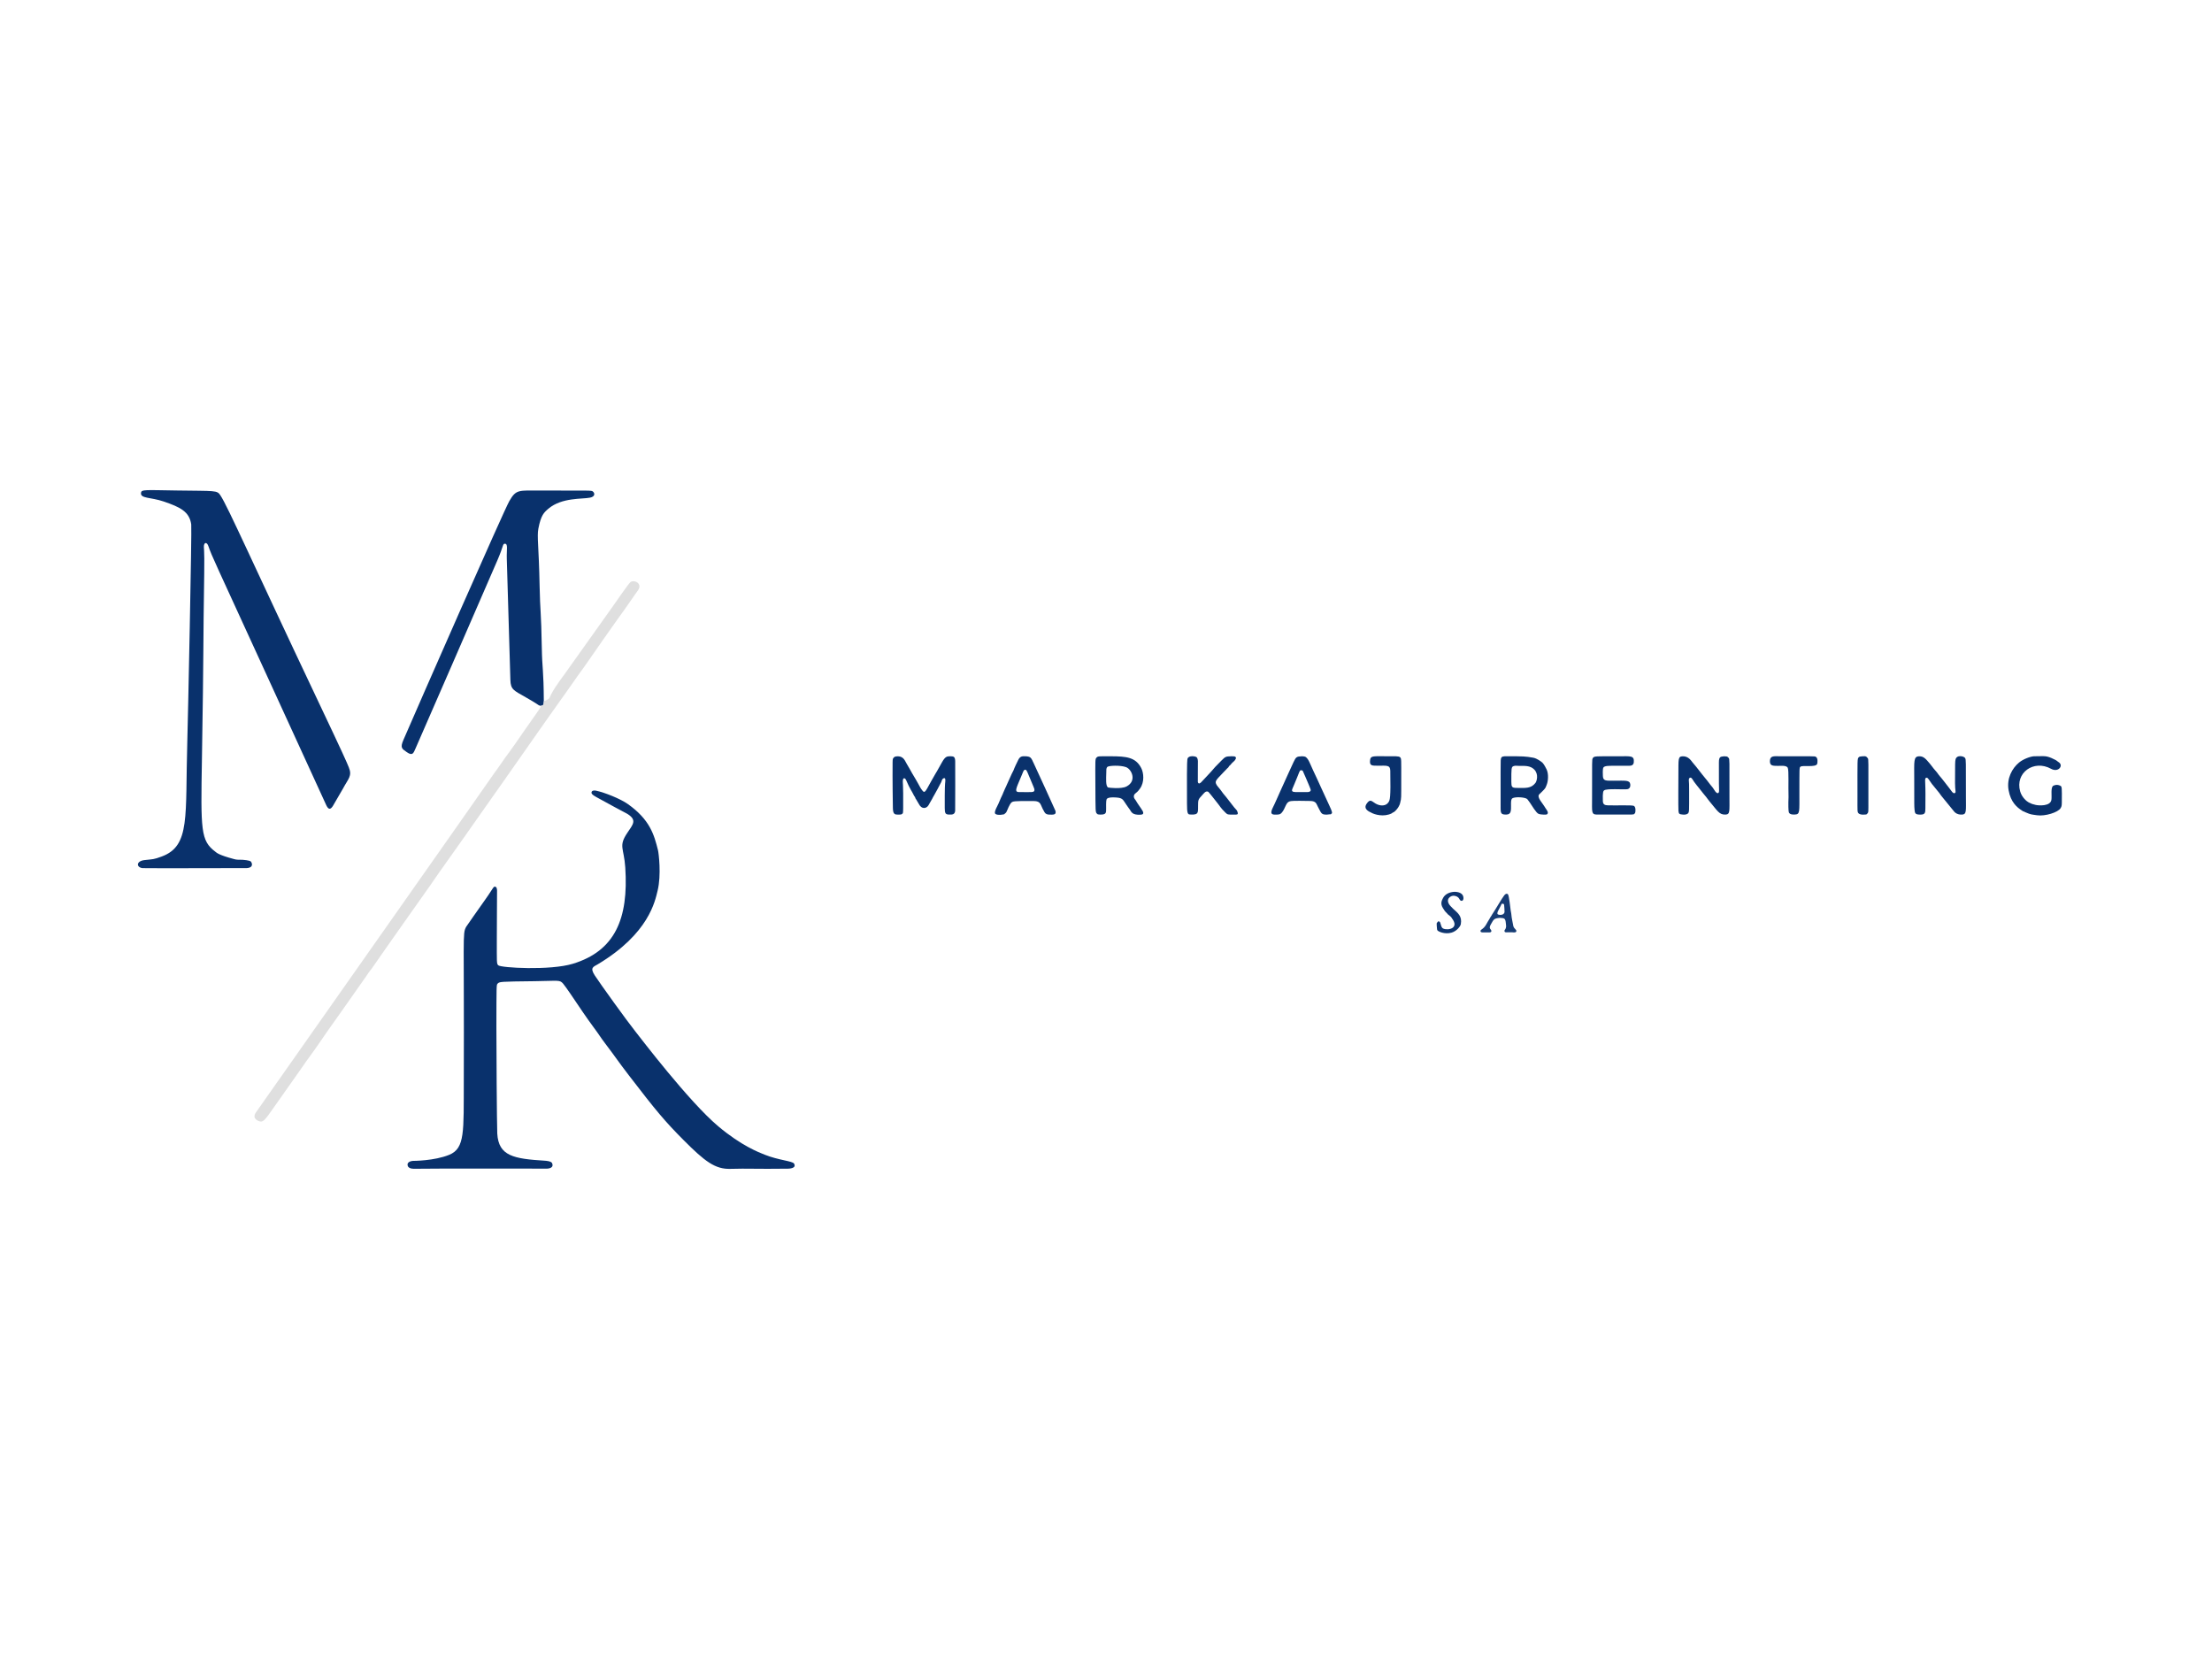
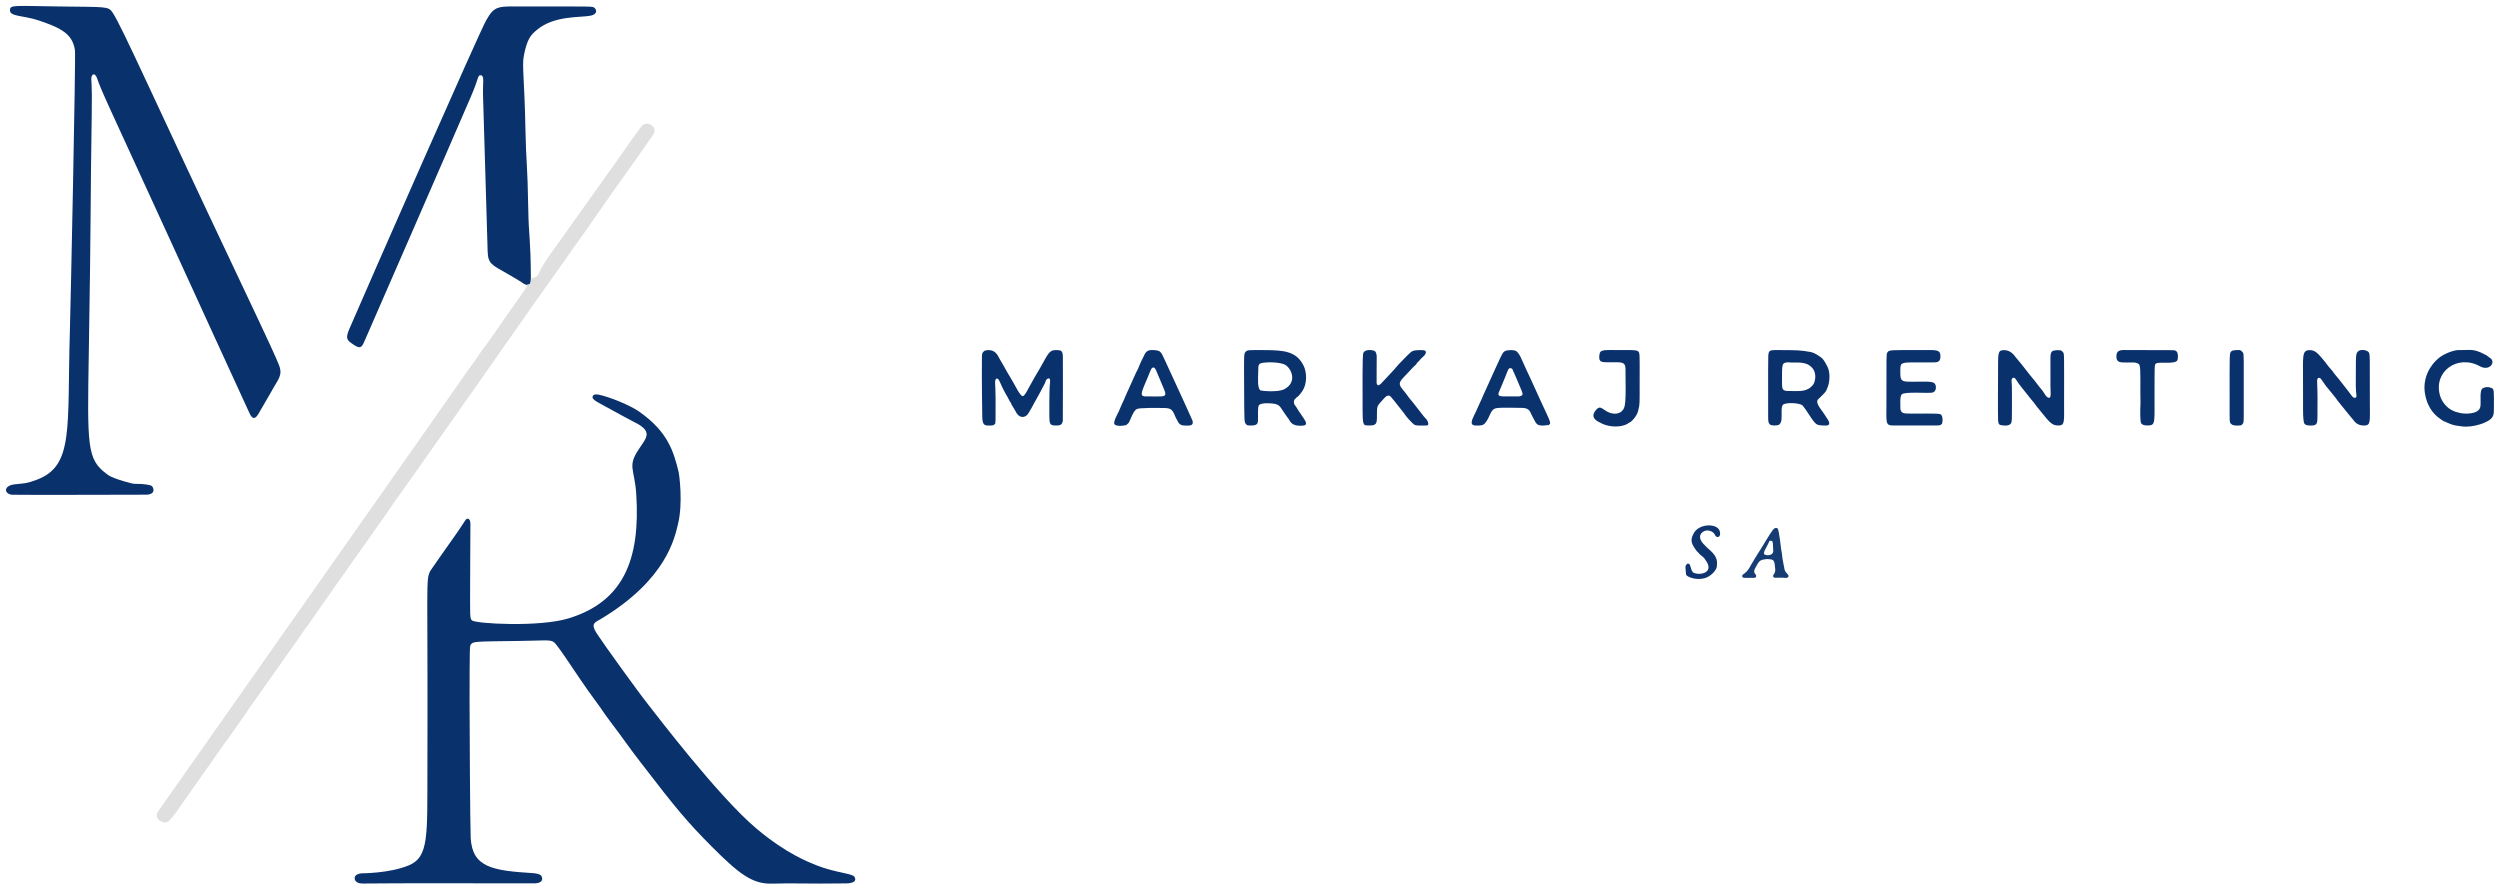
- <svg xmlns="http://www.w3.org/2000/svg" xml:space="preserve" style="fill-rule:evenodd;clip-rule:evenodd;stroke-linejoin:round;stroke-miterlimit:2" viewBox="0 0 4000 3000">
+ <svg xmlns="http://www.w3.org/2000/svg" xml:space="preserve" style="fill-rule:evenodd;clip-rule:evenodd;stroke-linejoin:round;stroke-miterlimit:2" viewBox="241 878 3496 1244">
  <path d="M4050-3050h4000V-50H4050z" style="fill:none" transform="translate(-4050 3050)" />
  <path d="M534.046 310.513c.623 10.551 7.703 11.823 22.471 12.728.274.017 2.815.173 3.245 1.115 1.107 2.427-1.963 2.58-2.236 2.594-1.061.053-55.719-.102-62.024.07-.267.007-3.012.223-3.49-1.397-.616-2.081 2.203-2.29 2.473-2.309.04-.003 9.976.033 17-2.849 7.463-3.063 6.762-10.803 6.843-34.965.229-68.372-.717-68.646 1.091-72.048.27-.507 6.587-9.407 6.999-10.01 1.43-2.097 2.879-3.952 4.883-7.104.091-.143 1.035-1.628 1.263-1.705 1.384-.466 1.381 1.599 1.381 1.78-.012 11.06-.107 11.039-.107 22.087 0 11.741-.132 12.187.67 12.99 1.178 1.18 24.332 2.549 35.067-.735 19.649-6.009 26.172-20.979 24.569-45.226-.611-9.243-3.305-9.899.989-16.267 2.62-3.886 4.538-5.861.305-8.663-1.042-.69-1.127-.514-13.728-7.46-1.353-.746-3.403-1.744-3.428-2.639-.039-1.448 2.026-1.021 2.216-.981 3.84.794 11.345 3.782 14.823 6.241 10.491 7.417 12.404 14.571 14.191 21.737.302 1.208 1.637 11.567-.19 18.955-1.17 4.729-3.944 20.111-28.103 34.573-1.998 1.196-3.822 1.483-1.369 5.252 2.501 3.844 14.972 21.176 18.866 26.056 2.368 2.968 25.218 33.1 39.114 44.775 10.868 9.132 19.056 12.215 21.714 13.279 6.682 2.674 13.104 2.967 13.831 4.193 1.389 2.342-2.565 2.394-2.863 2.398-15.45.206-18.565-.166-27.011.085-7.141.213-11.97-3.442-22.02-13.544-8.731-8.778-12.762-13.577-25.603-30.306-5.67-7.387-5.477-7.513-11.089-14.925-2.842-3.752-2.657-3.87-5.481-7.651-3.239-4.339-7.606-10.874-8.248-11.834-.471-.706-4.782-7.157-6.093-8.691-1.63-1.906-2.065-1.299-13.459-1.16-16.281.198-16.543.175-17.399 1.277-.434.56-.435.646-.473 20.271-.017 9.006.21 45.266.41 50.013M414.487 181.955c.311.022 3.167.221 3.813.776.488.418 1.629 2.838-1.772 3.114-.24.019-48.333.121-49.087.02-2.922-.394-3.016-3.321 1.003-3.774 4.1-.461 4.147-.232 8.027-1.664 13.597-5.018 11.008-18.71 12.045-53.927.297-10.049 2.178-99.559 1.845-101.981-.837-6.085-5.316-8.185-12.938-10.788-6.059-2.069-11.134-1.298-10.624-4.145.273-1.523 1.788-1.24 16.7-1.017 18.319.275 18.938-.165 20.535 2.239 3.554 5.348 14.92 31.275 45.056 94.883 13.313 28.102 14.165 30.188 15.261 32.872 1.669 4.084-.264 5.288-2.761 9.989-.022.042-4.451 7.724-4.761 8.195-1.205 1.834-2.087 1.589-3.049-.388-.758-1.557-24.859-54.26-27.017-58.98-26.138-57.157-26.367-57.064-28.394-62.797-.581-1.642-1.765-1.888-2.045-.155-.166 1.033.325 1.023.133 13.072-.55 34.573-.188 34.558-1.07 86.999-.567 33.721-.647 38.46 6.339 43.695.566.424 1.38 1.481 8.739 3.43 1.553.411 1.57.234 4.022.332M555.898 107.51c-.091.359.022.75-.069 1.108-.144.567-.357.739-.412.783-.403.325-.543-.011-.942.311-.289-.147-.632-.163-.92-.31-.513-.261-.384-.463-6.144-3.746-5.706-3.252-7.077-3.631-7.209-8.146l-1.688-57.01c-.119-4.308.694-7.071-.997-6.927-.987.084-.435.843-3.407 7.76-7.43 17.298-35.323 81.202-38.403 88.259-1.041 2.384-1.427 3.694-4.145 1.818-2.329-1.609-3.168-2.054-1.59-5.71 7.469-17.303 47.063-107.463 49.703-112.102 3.227-5.669 4.375-5.008 14.825-5.008 23.6 0 23.699-.083 24.399.432.917.674 1.301 2.373-1.299 2.905-3.692.755-13.179-.143-19.471 5.126-2.164 1.813-3.58 3.119-4.789 9.419-.72 3.752.232 8.232.587 27.013.224 11.855.75 11.82 1.031 29.001.163 9.889.854 9.852.94 25.024" style="fill:#09316c" transform="translate(-1157.687 853.971)scale(3.85156)" />
  <path d="M555.898 107.51c1.679-.772 1.758-.644 2.433-1.285.797-.755-.153-1.392 7.4-11.56.83-1.117 22.714-31.908 22.851-32.107.617-.894 7.081-10.267 7.99-10.972 1.674-1.296 5.716.532 3.632 3.724-.472.723-.547.648-6.194 8.844-1.385 2.01-5.109 6.934-18.999 27.009-.768 1.108-2.996 4.155-3.259 4.514-.256.35-6.736 9.669-9.923 14.057-1.953 2.689-7.222 10.213-7.846 11.104-2.609 3.726-30.446 43.479-32.685 46.52-1.185 1.61-1.066 1.687-14.428 20.4-1.467 2.054-3.468 5.023-3.765 5.463-.138.206-20.978 29.625-28.091 39.928-.106.154-1.377 1.682-2.448 3.397-.046.075-11.218 15.926-11.973 17.021-3.098 4.497-3.932 5.375-9.553 13.608-4.621 6.769-4.816 6.611-9.458 13.383-1.108 1.616-11.187 15.849-11.983 17.011-5.121 7.475-5.594 7.496-7.16 7.177-.2-.04-3.777-1.031-1.749-4.123.193-.294 10.543-14.982 10.695-15.203 2.795-4.068 95.944-136.356 101.565-144.597.388-.569.497-.487 4.963-7.031.739-1.083.925-.948 9.463-13.378 2.071-3.016 6.598-9.261 6.881-9.914.109-.25.109-.538.218-.788.399-.322.539.014.942-.311.055-.044.268-.216.412-.783.091-.358-.022-.749.069-1.108" style="fill:#dfdfdf" transform="translate(-1157.687 853.971)scale(3.85156)" />
  <path d="M251.94 142.502c-.068 3.136.477 4.872-4.431 4.723-1.642-.05-1.626-.159-2.116-.597-1.252-1.123-1.12-1.393-1.219-21.126-.092-18.22-.182-18.424.844-19.467 1.037-1.054 1.262-.984 10.485-.947 11.046.044 17.778.666 21.805 8.505 1.762 3.43 2.504 10.078-.907 14.835-.166.23-1.301 1.812-2.297 2.694-.179.158-.439.204-.616.364-.176.16-.248.413-.421.576-.223.209-.677.198-.985 1.294-.5 1.78.847 2.95 1.096 3.349 1.556 2.485 1.482 2.513 3.185 4.889.167.233 1.099 1.532 1.949 3.001.111.192 1.372 2.371-.866 2.642-3.725.452-5.52-.516-5.942-.744-1.425-.769-2.064-2.386-2.343-2.745-1.291-1.668-1.19-1.709-2.434-3.41-2.586-3.538-2.362-5.079-7.252-5.45-6.527-.496-7.053.922-7.259 1.477-.397 1.071-.276 6.102-.276 6.137m.1-25.002c-.075 3.605-.537 9.302 1.385 10.141.371.162 9.405 1.274 13.26-.742 7.698-4.026 3.657-12.506-.37-13.965-4.174-1.512-12.491-1.149-13.518-.134-.506.501-.66 1.496-.681 1.636z" style="fill:#0a326c;fill-opacity:1" transform="translate(1369.713 1104.585)scale(2.50263)" />
  <path d="M537.04 109.499c.003-.092-.154-2.893.706-3.753.832-.832 3.401-.672 3.756-.671 12.186.021 13.169.026 19.069 1.053 2.891.504 6.396 3.345 6.67 3.625 1.168 1.197 2.61 4.041 2.992 4.859 1.547 3.31 1.091 8.412.135 10.837-.936 2.374-.804 2.477-2.589 4.318-2.691 2.775-2.806 2.657-2.999 2.931-1.626 2.311 2.438 5.994 4.631 9.863.407.719 2.962 3.479.926 4.572-.239.128-4.003.319-5.937-.447-1.825-.722-4.998-6.372-6.185-7.992-1.886-2.573-1.881-2.575-2.093-2.746-1.621-1.308-8.535-1.749-10.656-.488-1.196.711-.947 4.252-.952 5.04-.021 3.271.278 6.514-3.036 6.673-4.016.192-4.483-.673-4.489-4.674-.043-28.754-.007-30.361.051-33m13.458 2.536c-2.682-.041-2.706-.286-4.097.147-1.753.547-1.664 1.736-1.665 11.318 0 3.746.416 4.417 3.758 4.443 6.413.049 10.495.604 13.7-3.662.836-1.113 2.474-6.096-.886-9.597-2.881-3.003-7.096-2.641-10.81-2.649" style="fill:#0a316c;fill-opacity:1" transform="translate(1369.713 1104.585)scale(2.50263)" />
  <path d="M139.506 105.075c1.52.228 3.273-.393 3.382 3.414.003.081.075 35.08-.03 36.046-.305 2.8-2.235 2.723-4.351 2.679-2.674-.056-3.152-.905-3.169-4.713-.069-15.346.185-17.491.364-19.001.518-4.366-1.898-2.028-2.044-1.862-.486.55-.213 1.212-1.878 4.014-.127.214-.075.234-1.439 2.753-2.513 4.64-3.208 5.787-3.507 6.279-.278.459-.097.554-3.285 5.851-1.396 2.32-4.905 3.146-6.986-1.072-.289-.587-1.673-2.862-1.823-3.108-.652-1.072-.701-1.04-.745-1.139-.06-.136.075-.308.019-.445-.14-.345-.555-.394-1.435-2.315-.821-1.794-2.398-3.681-5.075-9.959-.798-1.871-2.119-2.157-2.427-.144-.244 1.593.382 1.582.21 20.147-.002.302-.03 3.33-.248 3.766-.082.164-.293.222-.423.351-.395.394-.38.647-3.115.629-2.194-.014-3.57-.22-3.643-4.758-.043-2.638-.335-20.745-.203-32.987.028-2.525.227-2.71.594-3.172.264-.332.654-1.269 3.256-1.232 4.263.059 5.235 3.685 6.247 5.257 1.146 1.779 3.767 6.64 4 6.998.99 1.52 3.98 6.8 4.318 7.396 1.633 2.885 1.48 2.971 3.089 5.078 1.049 1.372 1.565 1.262 2.604-.093.581-.758.523-.789 4.02-7.077.226-.407 2.244-4.035 2.902-5.061.406-.635.933-1.457 4.663-8.181 2.658-4.793 4.06-4.173 6.158-4.339" style="fill:#09316c;fill-opacity:1" transform="translate(1369.713 1104.585)scale(2.50263)" />
  <path d="M836.062 143.529c-.217-2.598-.206-2.595-.209-22.029-.003-13.073-.626-16.329 3.641-16.396 3.18-.049 4.69 1.828 7.823 5.549 2.065 2.453 1.843 2.608 4.009 4.992 1.689 1.859 1.463 2.022 3.09 3.925.848.991.848.982.922 1.068 1.62 1.901 1.484 1.983 3.092 3.918 1.772 2.132 3.883 5.135 4.782 6.245.118.146 1.297 1.602 2.249.662.638-.629-.12-1.602-.126-6.962-.018-15.107.082-15.631.338-16.965.732-3.818 6.239-2.566 6.963-1.121.657 1.31.549 1.392.562 28.085.006 9.944.575 12.506-2.717 12.722-4.238.279-5.875-2.327-6.12-2.6-.773-.856-6.56-8.03-6.728-8.232-2.446-2.926-2.865-3.594-3.078-3.932-.273-.434-.368-.585-3.991-5.006-1.851-2.26-1.904-2.193-3.516-4.62-.119-.179-1.272-1.914-1.669-2.097-1.752-.809-1.661 1.58-1.654 1.774.38 9.994.185 9.98.185 19.991.001 3.488-.244 4.694-3.414 4.739-4.313.061-4.103-1.129-4.434-3.71" style="fill:#0a316c;fill-opacity:1" transform="translate(1369.713 1104.585)scale(2.50263)" />
  <path d="M698.496 105.096c1.833.215 2.112-.23 3.279 1.21.695.858.595.997.567 28.194-.011 10.265.52 12.59-2.854 12.719-4.541.172-5.642-2.521-11.816-9.862-1.62-1.927-1.411-2.068-3.062-3.946-1.004-1.142-2.087-2.574-2.261-2.804-2.23-2.944-5.22-6.231-6.878-9.082-1.004-1.726-2.648-1.113-2.479.997.184 2.306.212 2.29.212 7.978 0 14.269.131 14.882-.837 15.87-.221.225-1.113 1.136-3.857.837-2.355-.257-2.79-.346-3.029-2.705-.19-1.878-.037-25.702-.035-26.002.091-11.414-.405-13.257 3.04-13.396 4.216-.17 6.234 3.258 7.097 4.332.888 1.104.893 1.085 2.716 3.235.44.518 3.736 4.802 4.426 5.652 1.78 2.193 1.74 2.208 3.553 4.366 1.16 1.38 1.016 1.467 2.176 2.846 1.877 2.23 1.876 2.211 3.443 4.661.971 1.518 3.086 2.842 2.938-.68-.067-1.6-.168-4.019-.119-20.015.013-4.45 1.34-4.054 3.78-4.405" style="fill:#09316c;fill-opacity:1" transform="translate(1369.713 1104.585)scale(2.50263)" />
  <path d="M193.501 105.066c4.092.237 4.156.888 6.231 5.326 1.416 3.029 15.4 33.408 15.605 34.154.848 3.083-1.886 2.783-4.821 2.673-2.695-.102-3.325-2.201-3.482-2.456-2.815-4.553-1.778-7.288-7.533-7.341-14.544-.134-15.01.265-15.984 1.098-1.269 1.086-2.995 5.403-3.195 5.902-.612 1.531-.997 1.679-1.715 2.238-.126.099-.186.291-.338.343-.137.047-.127-.001-1.789.295-1.24.221-4.227.221-4.8-.884-.719-1.387 1.904-5.801 2.454-7.07 1.803-4.163 1.727-4.169 3.099-6.959.144-.292.022-.32 1.587-3.738.074-.162.815-1.779.943-2.026.362-.7.251-.737 4.045-8.983.088-.192.114-.174 1.204-2.348.306-.61.037-.727 3.53-7.767 1.407-2.836 3.469-2.401 4.959-2.457m-3.001 25.897c7.664-.004 9.57.434 9.65-1.484.047-1.101-.21-1.06-5.055-12.808-.926-2.246-1.611-1.859-1.613-1.859-1.204-.035-1.557 1.665-3.219 5.59-3.387 8-4.474 10.099-1.848 10.531.165.027.154.002 2.085.03" style="fill:#0a326c;fill-opacity:1" transform="translate(1369.713 1104.585)scale(2.50263)" />
  <path d="M393.51 105.079c1.811.262 2.449-.248 4.246 2.263 1.074 1.502 2.555 5.611 6.3 13.362.221.458 2.916 6.381 3.169 6.936 2.968 6.524 2.937 6.521 5.986 12.996 2.25 4.779 2.049 5.22 1.852 5.653-.076.166-.292.221-.423.348s-.191.346-.362.409c-.196.072-.416-.066-.624-.046-2.058.195-2.043.376-4.106.149-2.4-.264-2.811-2.391-4.709-5.818-.975-1.761-1.089-3.864-5.336-3.948-12.942-.259-13.79-.022-14.941.3-2.865.8-2.979 4.964-5.684 8.132-1.19 1.395-2.212 1.499-5.362 1.418-4.437-.115-.987-4.944.131-7.665 1.046-2.547 3.362-7.181 4.03-8.997.169-.46 5.547-12.104 5.904-13.037.302-.788 3.21-7.048 3.728-8.126 1.852-3.85 2.143-4.165 6.201-4.329m-3.009 25.885c.562 0 6.933-.005 7.029-.007.215-.006 2.19-.061 2.265-1.436.023-.426-1.334-3.635-1.465-3.945-.333-.786-3.875-9.159-4.236-9.79-.071-.125-.48-.84-1.712-.531-.562.142-1.146 1.892-2.532 5.38-3.42 8.605-4.116 8.764-3.269 9.796.532.648 3.603.544 3.92.533" style="fill:#0a326d;fill-opacity:1" transform="translate(1369.713 1104.585)scale(2.50263)" />
  <path d="m342.502 105.077 2.122.088c2.522.66.067 3.148-.121 3.338-.749.76-.814.668-1.556 1.432-.749.77-.654.829-1.397 1.612-.16.169-.405.245-.553.423-.314.376-.504.845-.819 1.22-.292.348-.445.184-3.985 4.044-4.723 5.15-6.754 5.941-3.35 9.986.456.542.446.523.908 1.08 2.056 2.476 1.819 2.64 3.919 5.056.474.545.442.549.9 1.085 1.183 1.383 1.047 1.458 2.208 2.839.465.553.432.552.875 1.104 1.575 1.96 1.47 2.015 3.071 3.939 1.313 1.579 1.63 1.386 2.185 3.099.625 1.929-.38 1.835-2.414 1.833-4.591-.005-4.764.087-6.317-1.424-3.823-3.718-3.95-4.724-5.953-7.111-2.068-2.464-1.901-2.569-3.972-5.017-.461-.546-.451-.523-.896-1.097-1.425-1.835-1.7-1.921-1.911-1.987-1.744-.548-2.85 1.261-4.182 2.655-3.006 3.143-2.835 3.442-2.887 8.225-.027 2.398.255 4.76-1.729 5.422-1.676.56-4.73.198-4.923.109-1.561-.715-1.318-4.399-1.363-13.529-.13-26.285.228-26.298.47-26.879.949-2.277 5.575-1.64 6.462-.867.879.766.952 2.522.962 2.756.057 1.355-.135 14.733-.053 15.108.515 2.328 2.376.289 2.511.141 3.359-3.68 3.463-3.559 6.788-7.258 3.059-3.403 3.007-3.444 3.28-3.734.35-.372 4.082-4.177 4.437-4.539 3.055-3.115 3.323-2.973 7.283-3.152" style="fill:#0a316c;fill-opacity:1" transform="translate(1369.713 1104.585)scale(2.50263)" />
  <path d="M617.502 111.959c-1.406.077-5.654-.178-6.301 1.372-.19.455-.538 1.289-.31 6.144.168 3.565 2.485 3.269 7.608 3.278 8.623.015 11.872-.664 12.189 2.73.274 2.927-1.802 3.324-2.115 3.384-2.298.439-15.052-.684-16.84.895-.466.411-1.121.989-.866 7.712.1 2.628 1.584 2.981 3.632 3.057 5.693.212 17.453-.296 18.77.396 1.555.819 1.26 4.585.812 5.323-.104.172-.329.233-.476.369-.127.119-.179.332-.342.393-.011.004-1.63.186-1.772.202-.139.016-24.616.012-24.985.003-4.04-.096-3.439-1.858-3.439-11.717 0-27.969-.059-28.051.477-28.973.98-1.683 1.474-1.448 18.957-1.44 8.356.004 11.187-.721 10.711 4.377-.248 2.658-2.755 2.464-3.7 2.478-.661.009-1.441.007-12.01.017" style="fill:#0a326c;fill-opacity:1" transform="translate(1369.713 1104.585)scale(2.50263)" />
  <path d="M926.501 105.038c2.628-.045 5.16-.499 10.173 2.108 1.177.612 1.28.439 3.144 1.944.204.165.437.292.65.446 3.306 2.388-.514 7.501-5.774 4.592-12.415-6.866-26.177 2.882-22.284 16.399 1.279 4.441 4.939 7.293 6.138 7.892 2.4 1.198 2.406 1.166 5.018 1.808 2.028.499 10.665 1.167 11.405-3.664.45-2.946-.73-9.184 1.434-10.215 2.699-1.285 4.773-.091 5.129.114 1 .576 1.064 1.025.96 12.038-.024 2.516-.234 2.943-.885 4.073-1.752 3.039-11.195 6.031-17.136 5.124-4.141-.632-4.207-.387-8.039-2.055-.276-.121-.571-.2-.835-.346-.132-.073-.196-.25-.339-.301-.156-.055-.343.068-.496.006-.099-.039-.074-.06-1.115-.725-3.334-2.131-8.042-5.816-9.617-14.691-1.51-8.508 2.579-15.85 7.561-19.973 3.179-2.631 8.428-4.437 10.88-4.533z" style="fill:#09316c;fill-opacity:1" transform="translate(1369.713 1104.585)scale(2.50263)" />
  <path d="M454.5 105.073c6.378 0 8.835-.145 9.792.687 1.052.914.9 1.164.889 16.74-.009 12.907.092 12.933-.726 15.987-.008.027-.213 2.331-2.733 5.204-1.7 1.939-1.93 1.642-2.97 2.272-.139.084-.213.258-.358.331-5.706 2.879-12.497.983-15.022-.545-.727-.44-6.065-2.234-3.164-6.428 2.593-3.749 3.608-1.707 6.427-.066 3.411 1.985 7.57 1.953 9.392-1.043.945-1.554 1.622-2.667 1.237-22.706-.081-4.256-2.637-3.579-8.765-3.6-4.595-.015-6.426.188-5.783-4.368.417-2.954 2.705-2.464 11.784-2.465" style="fill:#0a316c;fill-opacity:1" transform="translate(1369.713 1104.585)scale(2.50263)" />
  <path d="M745.037 134.498c-.272-8.109.303-18.777-.546-20.994-.8-2.089-5.626-1.431-6.992-1.477-3.291-.11-6.028.366-5.936-3.526.095-4.045 3.232-3.424 6.937-3.424 25.178-.005 25.212-.032 26.056.304 1.931.768 1.394 4.574 1.165 5.211-1 2.772-10.54.728-12.095 2.057-.836.714-.708.932-.752 18.853-.033 13.735.563 15.585-3.383 15.685-.249.007-3.622.317-4.242-1.594-.318-.978-.478-5.723-.212-11.095M798.489 105.082c1.585.088 1.697-.364 2.973.476.063.041.847.949.881 1.021.469.975.438 1.033.386 30.921-.014 7.956.197 8.22-1.053 9.252-.118.098-.173.278-.316.333-.069.027-4.311.711-5.696-.732-.978-1.018-.828-1.266-.822-11.853.017-27.357-.2-27.642.921-28.685.752-.699.864-.428 2.726-.733" style="fill:#09316c;fill-opacity:1" transform="translate(1369.713 1104.585)scale(2.50263)" />
  <path d="M536.495 221.834c-4.42.419-4.443.986-6.638 4.86-1.831 3.232.553 3.262.461 4.773-.075 1.237-2.435.877-2.819.864-2.434-.082-4.929.449-5.029-.825-.087-1.093.866-1.068 2.448-2.64 1.315-1.308 2.304-3.511 2.779-4.255.155-.242 1.395-2.183 1.847-3.086.309-.618.359-.568.763-1.14.164-.232.24-.517.4-.753 2.706-4.001 7.289-12.098 8.891-14.047 1.52-1.85 2.488-.967 2.652-.818.882.805 1.83 10.856 2.028 11.788.736 3.472.355 3.512 1.073 6.977.776 3.746.689 3.744.77 4.065.603 2.388 2.337 2.489 2.229 3.876-.103 1.309-2.758.817-2.846.812-3.671-.231-5.618.556-5.715-.838-.07-.999.403-.828.833-1.893.555-1.374.301-2.308.114-4.081-.346-3.27-.951-3.455-4.241-3.639m-.719-6.179c-.327.619-1.636 2.651-.939 3.527.503.634 4.645 1.202 4.984-1.646.018-.152-.137-4.451-.3-5.047-.196-.713-.271-.757-1.011-.832-.959-.097-.894.183-1.095.771-.098.287-.114.279-1.639 3.227" style="fill:#153b73;fill-opacity:.99" transform="translate(1369.713 1104.585)scale(2.50263)" />
  <path d="M502.701 215.293c3.147 2.945 6.626 5.111 5.523 11.147-.282 1.543-3.005 5.059-6.716 6.091-5.104 1.419-9.425-.94-9.79-1.286-.682-.648-.605-.706-.702-1.656-.032-.317-.344-3.377-.162-3.985.046-.152.22-.23.309-.361.495-.73.466-.948 1.355-.815 1.43.214 1.004 4.26 2.946 5.127 3.592 1.604 11.875-.181 6.392-7.309-.164-.214-.274-.464-.423-.689-.513-.778-2.287-1.988-2.666-2.342-.17-.159-.254-.394-.421-.557-1.836-1.795-1.767-1.834-3.122-4.011-2.026-3.253-.594-5.673.189-7.201 2.854-5.568 13.366-5.796 14.569-1.057.831 3.274-1.582 4.006-2.598 2.204-.005-.008-.717-2.304-3.924-2.716-2.684-.345-7.001 2.664-2.719 7.401.168.186 1.803 1.854 1.96 2.015" style="fill:#0d346e;fill-opacity:.99" transform="translate(1369.713 1104.585)scale(2.50263)" />
</svg>
